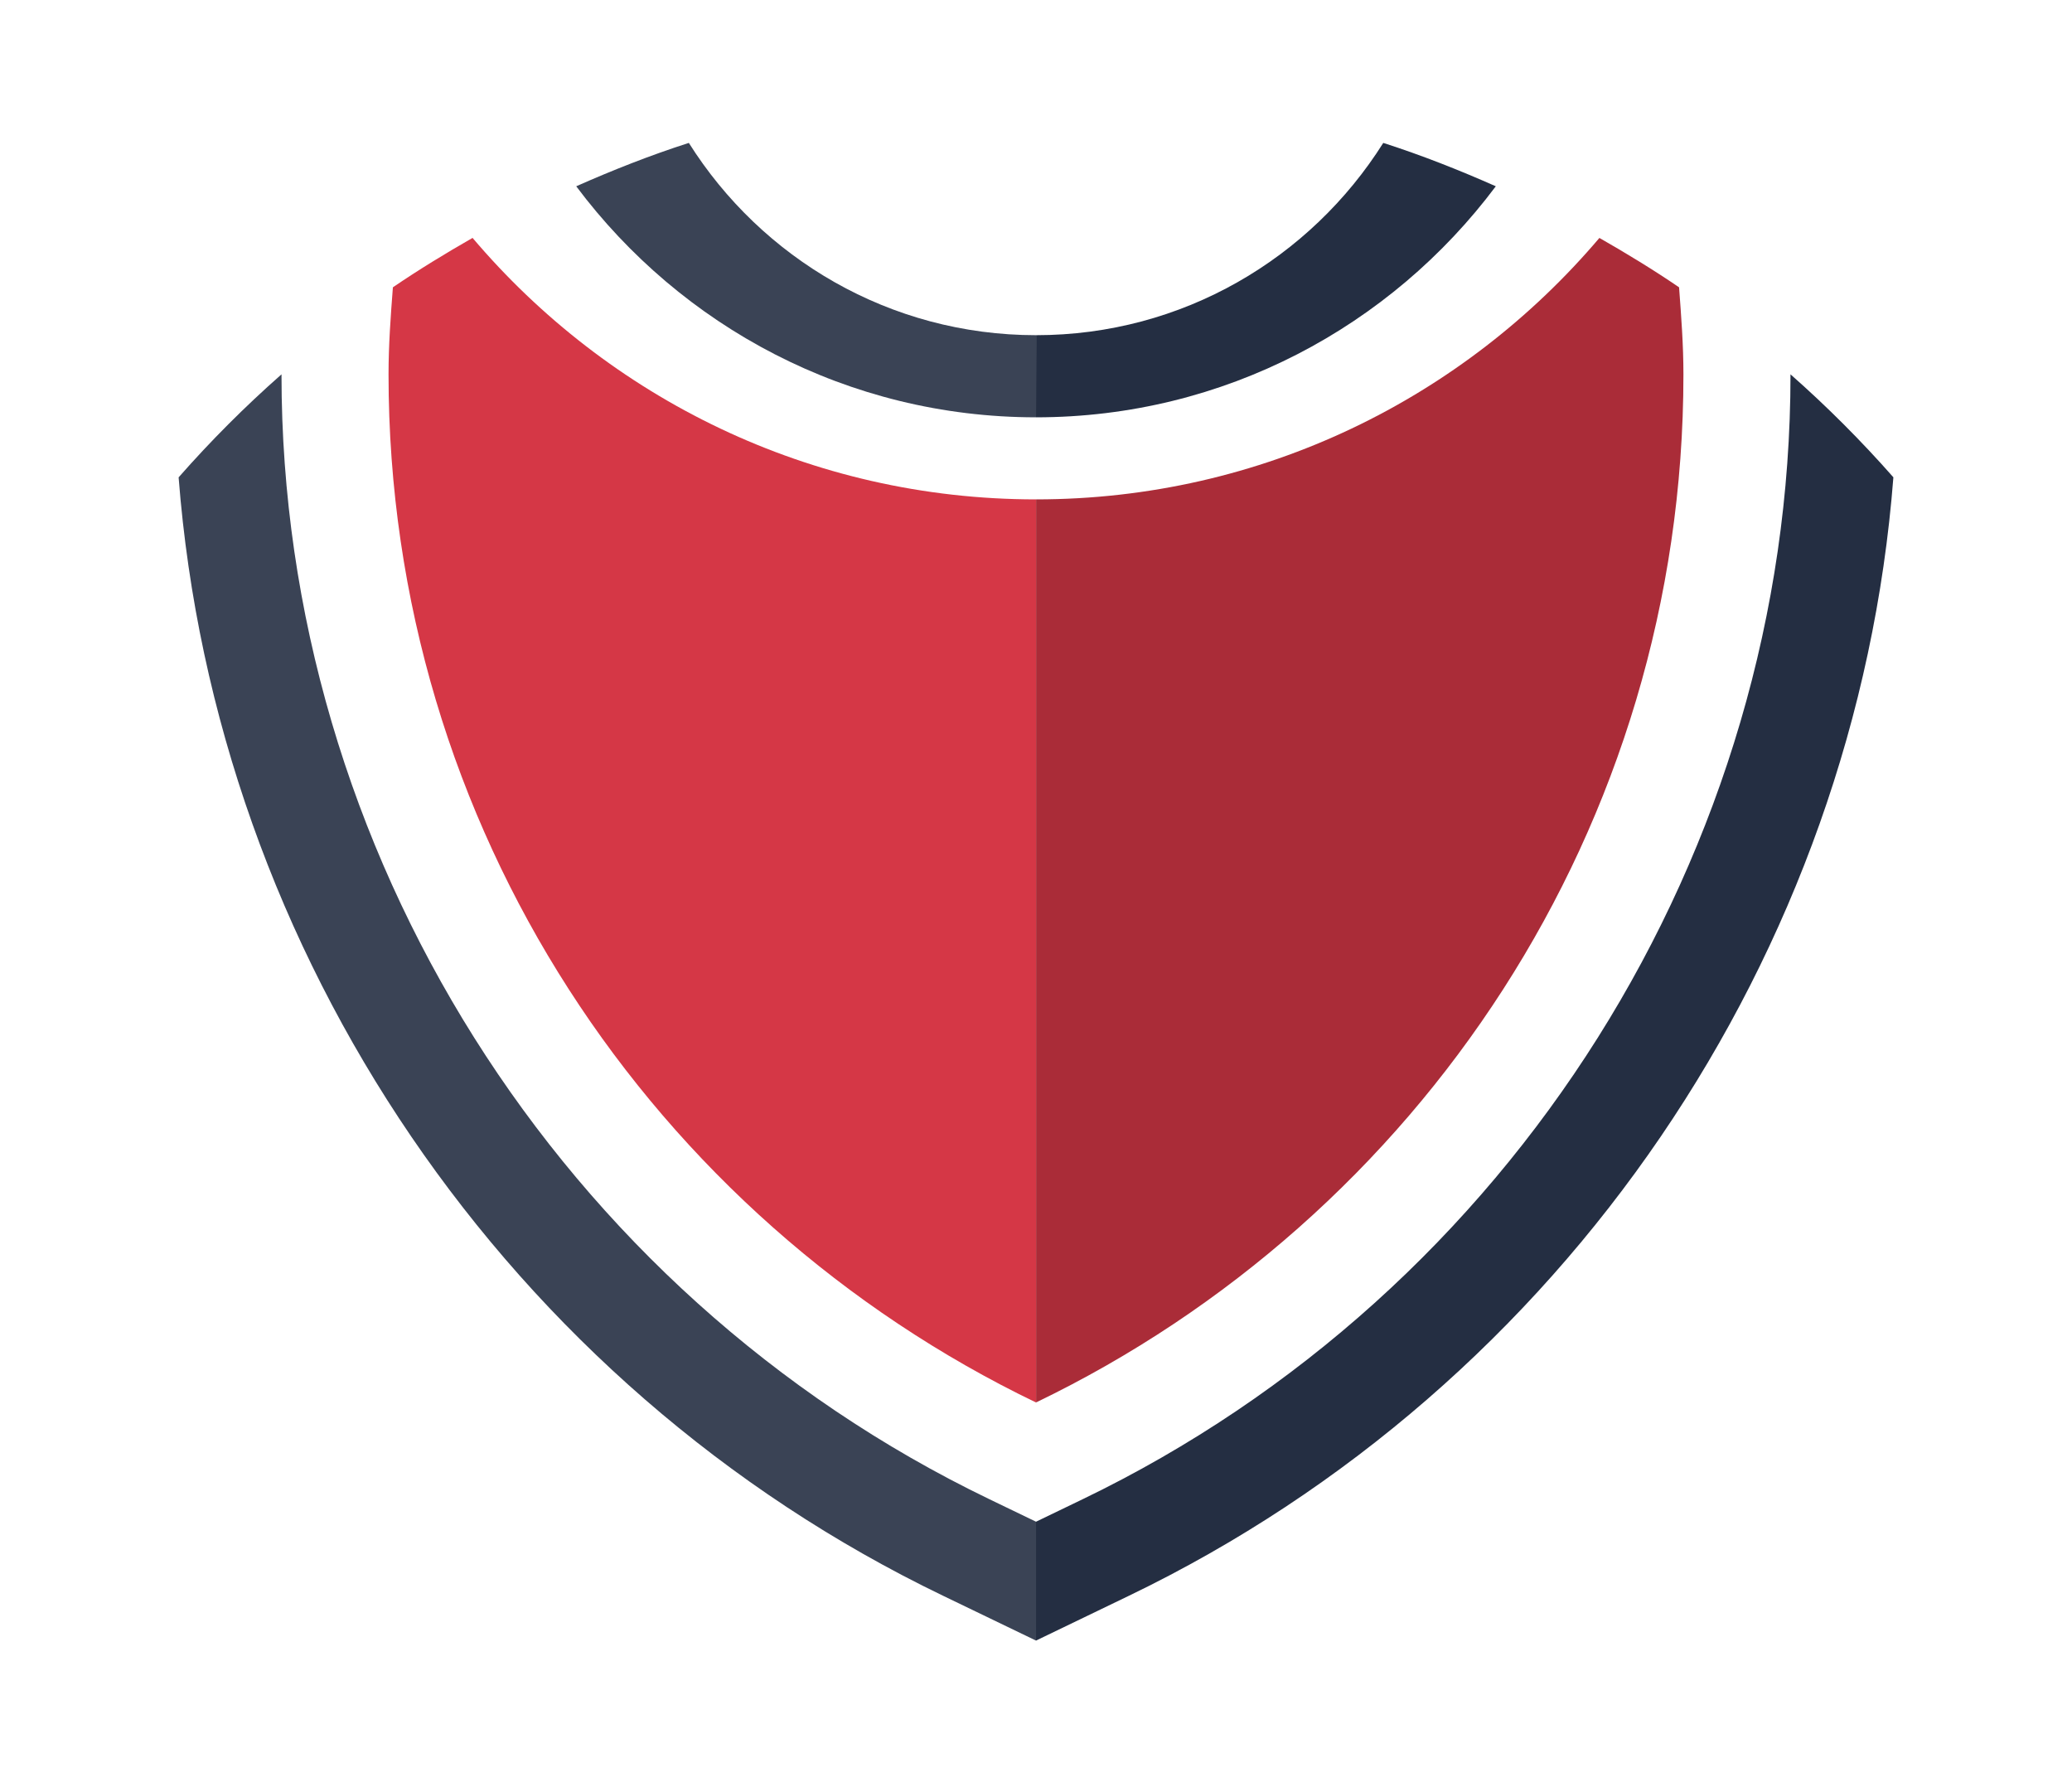
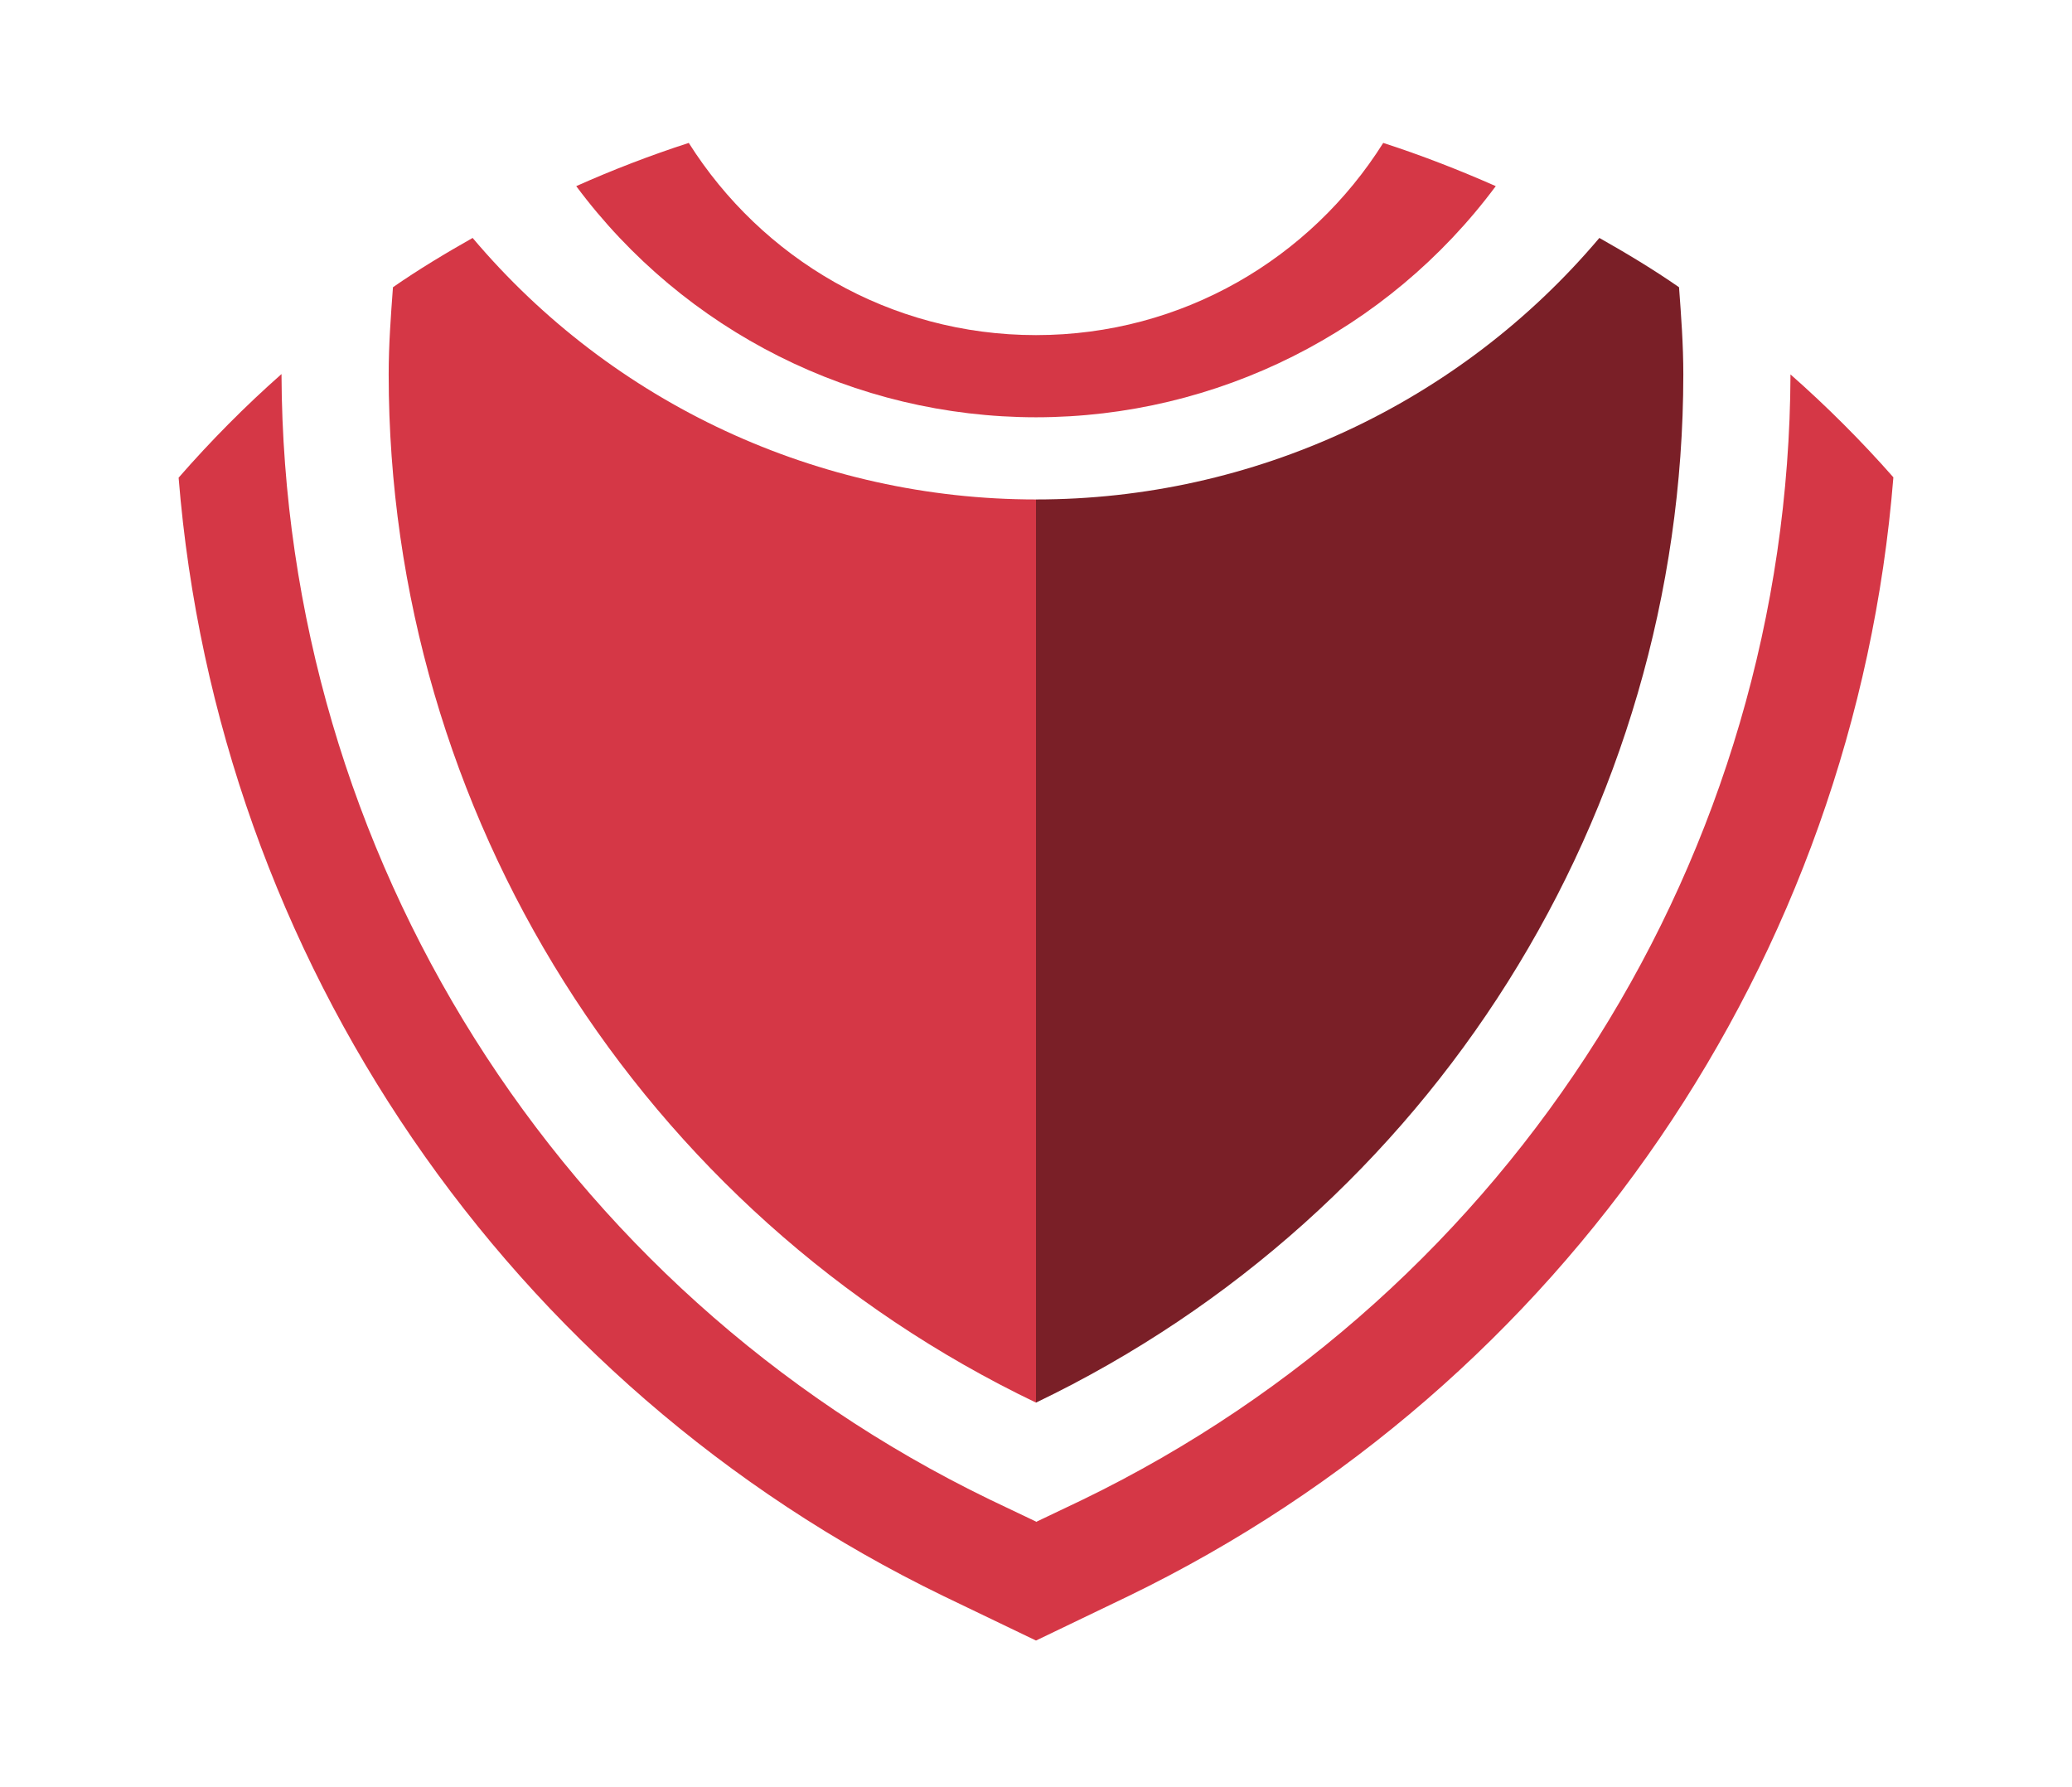
<svg xmlns="http://www.w3.org/2000/svg" width="58" height="50" viewBox="0 0 58 50" fill="none">
-   <path d="M29 39.256C18.287 34.094 10.876 23.165 10.876 10.478C10.876 9.655 10.936 8.849 10.998 8.042C11.721 7.549 12.468 7.094 13.228 6.659C17.023 11.132 22.674 13.978 29 13.978V39.256H29Z" fill="#d53746" />
-   <path d="M29.002 9.382C33.1 9.382 36.686 7.23 38.721 4C39.8 4.346 40.845 4.76 41.871 5.214C38.937 9.132 34.273 11.681 29 11.681L29.002 9.382Z" fill="#242e42" />
-   <path d="M29 39.256C39.712 34.094 47.123 23.164 47.123 10.478C47.123 9.655 47.061 8.849 47.001 8.042C46.278 7.549 45.531 7.094 44.771 6.66C40.976 11.132 35.325 13.978 29.002 13.978V39.256H29Z" fill="#aa2c38" />
-   <path d="M29.002 9.382C24.903 9.382 21.317 7.229 19.282 4C18.203 4.346 17.156 4.76 16.13 5.214C19.064 9.132 23.728 11.681 29.002 11.681V9.382Z" fill="#3a4355" />
-   <path d="M29 45.921L31.602 44.666C43.802 38.788 51.966 26.706 53 13.36C52.102 12.34 51.14 11.377 50.119 10.477C50.119 10.481 50.12 10.485 50.12 10.489C50.12 23.808 42.34 36.163 30.302 41.966L29 42.594V45.921V45.921Z" fill="#242e42" />
-   <path d="M29 45.921L26.398 44.666C14.199 38.788 6.034 26.706 5 13.361C5.898 12.34 6.859 11.377 7.88 10.478C7.88 10.482 7.88 10.485 7.88 10.489C7.88 23.808 15.66 36.166 27.7 41.966L29.002 42.594V45.921H29Z" fill="#3a4355" />
+   <path fill="#D53746" d="M29 39.26a31.93 31.93 0 01-18.12-28.78c0-.83.06-1.63.12-2.44.72-.5 1.47-.95 2.23-1.38A20.63 20.63 0 0029 13.98v25.28zM29 9.38c4.1 0 7.69-2.15 9.72-5.38 1.08.35 2.13.76 3.15 1.21A16.05 16.05 0 0129 11.68v-2.3z" />
+   <path fill="#7A1F27" d="M29 39.26a31.94 31.94 0 0018.12-28.78c0-.83-.06-1.63-.12-2.44-.72-.5-1.47-.95-2.23-1.38A20.63 20.63 0 0129 13.98v25.28z" />
+   <path fill="#D53746" d="M29 9.38c-4.1 0-7.68-2.15-9.72-5.38a31.8 31.8 0 00-3.15 1.21A16.05 16.05 0 0029 11.68v-2.3zM29 45.92l2.6-1.25A38.2 38.2 0 0053 13.36a32.28 32.28 0 00-2.88-2.88A35.16 35.16 0 0130.3 41.98l-1.3.62v3.33z" />
+   <path fill="#D53746" d="M29 45.92l-2.6-1.25A38.2 38.2 0 015 13.37c.9-1.03 1.86-2 2.88-2.9v.02A35.15 35.15 0 0027.7 41.97l1.3.62v3.33z" />
</svg>
